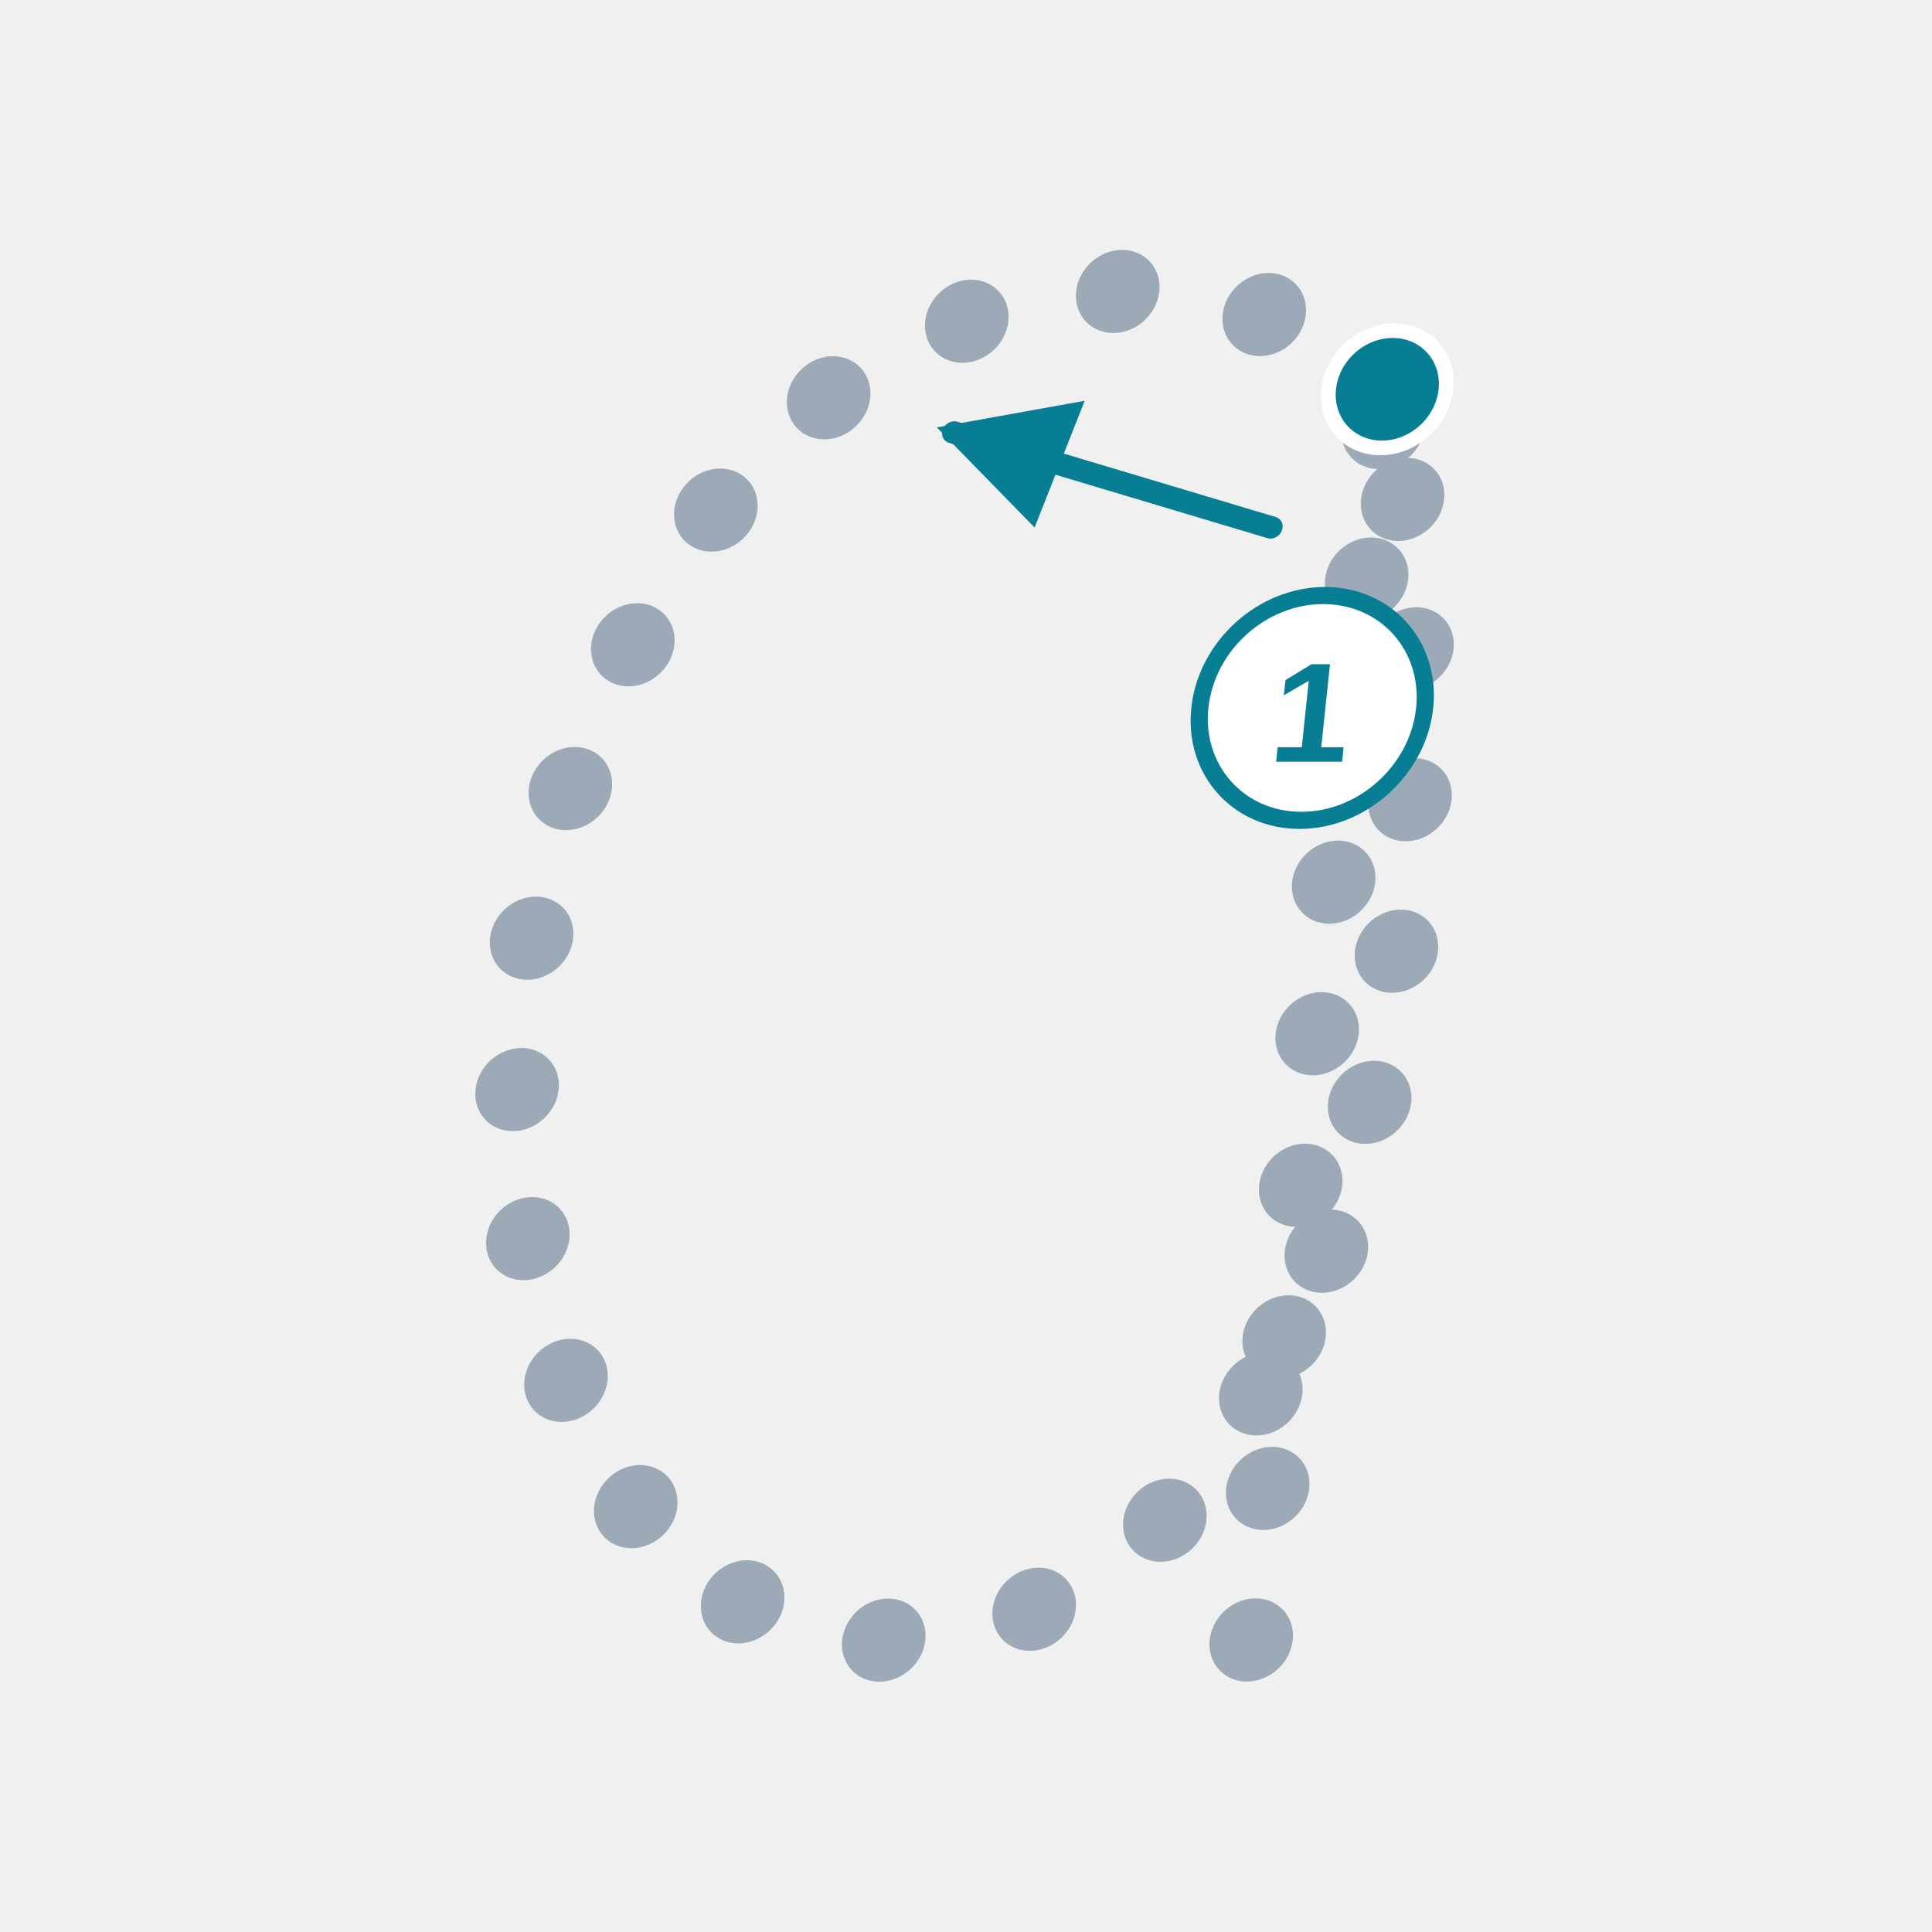
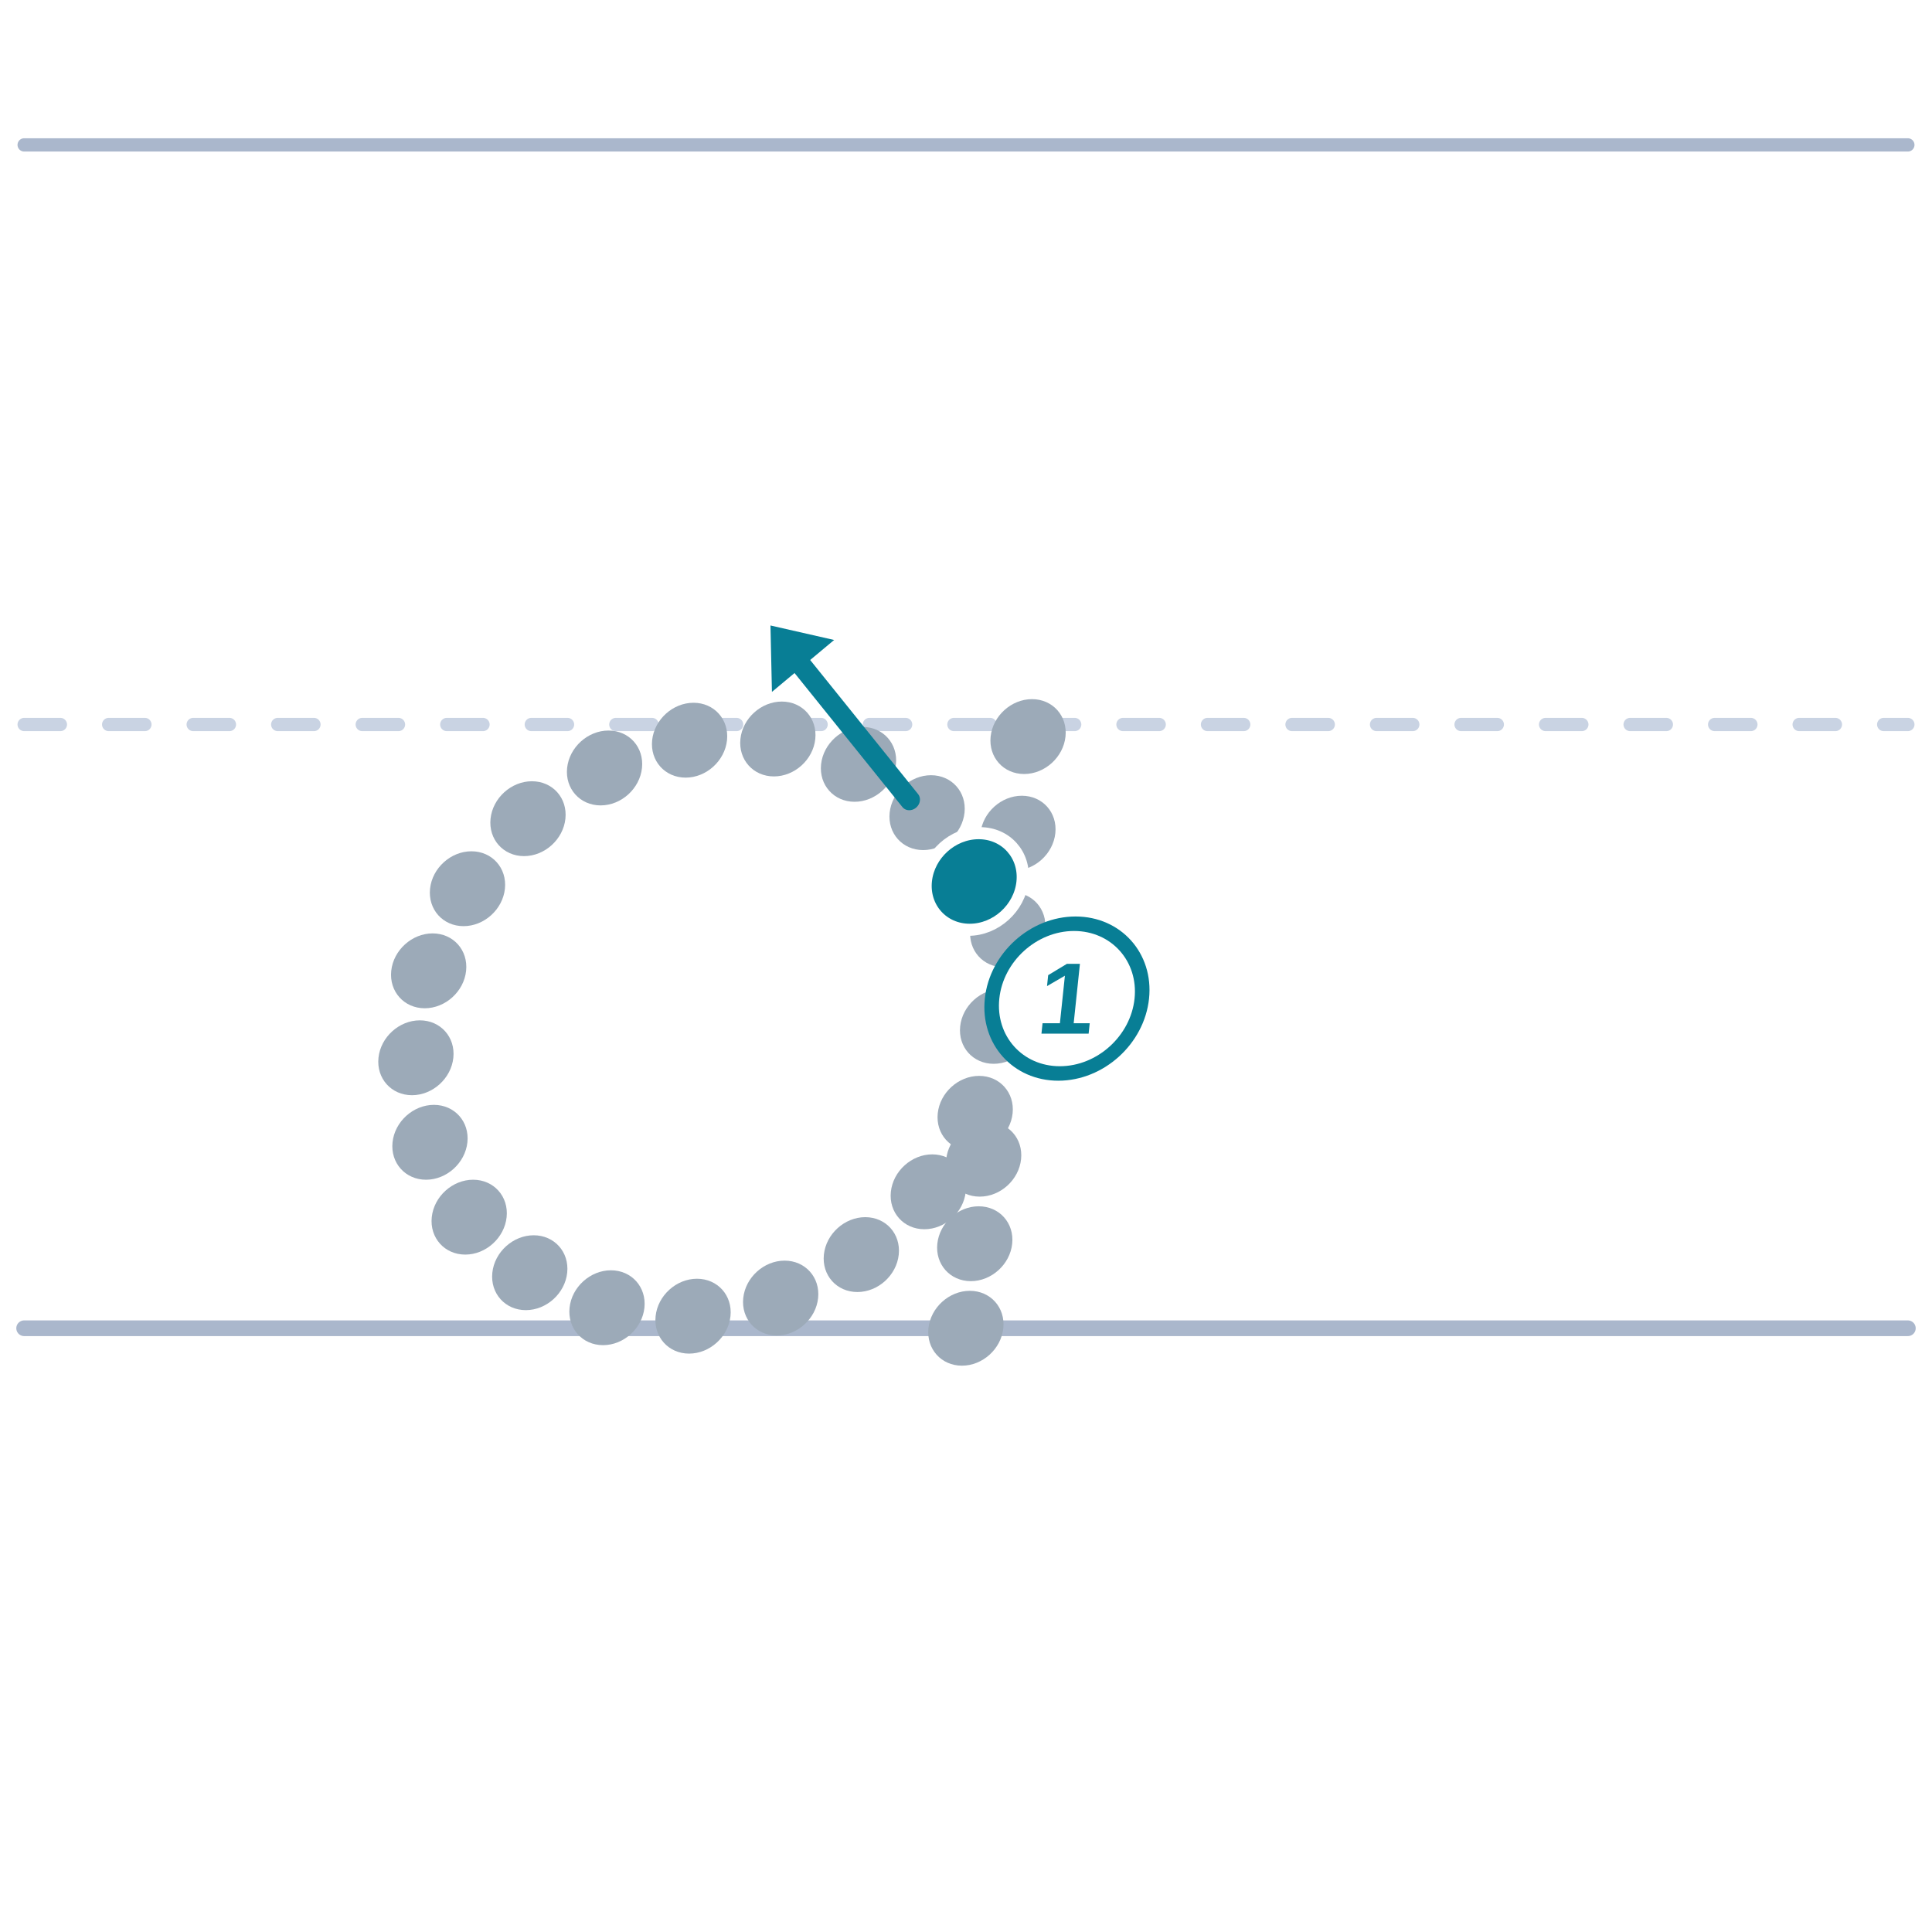
- <svg xmlns="http://www.w3.org/2000/svg" width="1600" height="1600" viewBox="0 0 1600 1600" role="img" aria-label="a Lowercase With_Instructions">
-   <g transform="translate(-622.7381 -1345.238) scale(4.047619)">
-     <g transform="translate(70 0) skewX(-6)">
-       <path d="M411 412 C366 374 292 390 264 460 C218 561 273 685 352 666 C436 646 435 497 411 412 L410 682" fill="none" stroke="#9CAAB8" stroke-width="17" stroke-dasharray="0.01 31" stroke-linecap="round" stroke-linejoin="round" />
-       <defs>
-         <marker id="arr" markerWidth="7" markerHeight="7" refX="5.2" refY="3" orient="auto" markerUnits="strokeWidth">
-           <path d="M0 0 L6 3 L0 6 Z" fill="#087E95" />
-         </marker>
-       </defs>
-       <circle cx="411" cy="412" r="12" fill="#087E95" stroke="white" stroke-width="3" />
-       <path d="M 390.3 440.3 L 323.1 420.8" fill="none" stroke="#087E95" stroke-width="4.5" stroke-linecap="round" marker-end="url(#arr)" />
-       <circle cx="402.5" cy="477.2" r="23" fill="white" stroke="#087E95" stroke-width="3.5" />
-       <text x="402.5" y="488.2" text-anchor="middle" fill="#087E95" font-family="Arial,sans-serif" font-size="29" font-weight="700">1</text>
-     </g>
+ <svg xmlns="http://www.w3.org/2000/svg" viewBox="-30 -10 160 160" width="1600" height="1600" role="img" aria-label="a NSW Foundation Style tracing card">
+   <rect x="-30" y="-10" width="160" height="160" fill="#fff" />
+   <g stroke-linecap="round">
+     <line x1="-28" y1="2" x2="128" y2="2" stroke="#AAB7CC" stroke-width="1.1" />
+     <line x1="-28" y1="50" x2="128" y2="50" stroke="#C9D3E3" stroke-width="1.1" stroke-dasharray="3 4" />
+     <line x1="-28" y1="100" x2="128" y2="100" stroke="#AAB7CC" stroke-width="1.3" />
+   </g>
+   <g transform="translate(10.5 0) skewX(-6)">
+     <circle cx="46.8" cy="63" r="3.1" fill="#9CAAB8" />
+     <circle cx="42.3" cy="57.3" r="3.1" fill="#9CAAB8" />
+     <circle cx="36.2" cy="53.3" r="3.1" fill="#9CAAB8" />
+     <circle cx="29.3" cy="51.2" r="3.1" fill="#9CAAB8" />
+     <circle cx="22" cy="51.3" r="3.1" fill="#9CAAB8" />
+     <circle cx="15.2" cy="53.6" r="3.1" fill="#9CAAB8" />
+     <circle cx="9.3" cy="57.8" r="3.1" fill="#9CAAB8" />
+     <circle cx="4.9" cy="63.6" r="3.1" fill="#9CAAB8" />
+     <circle cx="2.4" cy="70.4" r="3.1" fill="#9CAAB8" />
+     <circle cx="2.1" cy="77.6" r="3.1" fill="#9CAAB8" />
+     <circle cx="4" cy="84.6" r="3.1" fill="#9CAAB8" />
+     <circle cx="7.9" cy="90.8" r="3.1" fill="#9CAAB8" />
+     <circle cx="13.4" cy="95.4" r="3.1" fill="#9CAAB8" />
+     <circle cx="20.1" cy="98.3" r="3.1" fill="#9CAAB8" />
+     <circle cx="27.3" cy="99" r="3.1" fill="#9CAAB8" />
+     <circle cx="34.4" cy="97.5" r="3.1" fill="#9CAAB8" />
+     <circle cx="40.7" cy="93.9" r="3.1" fill="#9CAAB8" />
+     <circle cx="45.7" cy="88.7" r="3.1" fill="#9CAAB8" />
+     <circle cx="48.9" cy="82.2" r="3.1" fill="#9CAAB8" />
+     <circle cx="50" cy="75" r="3.1" fill="#9CAAB8" />
+     <circle cx="50" cy="67" r="3.1" fill="#9CAAB8" />
+     <circle cx="50" cy="59" r="3.1" fill="#9CAAB8" />
+     <circle cx="50" cy="51" r="3.1" fill="#9CAAB8" />
+     <circle cx="50" cy="86" r="3.1" fill="#9CAAB8" />
+     <circle cx="50" cy="93" r="3.1" fill="#9CAAB8" />
+     <circle cx="50" cy="100" r="3.1" fill="#9CAAB8" />
+     <line x1="40.8" y1="56.3" x2="30.7" y2="45.2" stroke="#087E95" stroke-width="1.6" stroke-linecap="round" />
+     <path d="M27.7 41.8 L33.1 43 L28.4 47.3 Z" fill="#087E95" />
+     <circle cx="55.5" cy="72.7" r="6.2" fill="#fff" stroke="#087E95" stroke-width="1.2" />
+     <text x="55.5" y="75.6" text-anchor="middle" font-family="Arial, Helvetica, sans-serif" font-size="8.4" font-weight="700" fill="#087E95">1</text>
+     <circle cx="46.8" cy="63" r="4" fill="#087E95" stroke="#fff" stroke-width="1" />
  </g>
</svg>
